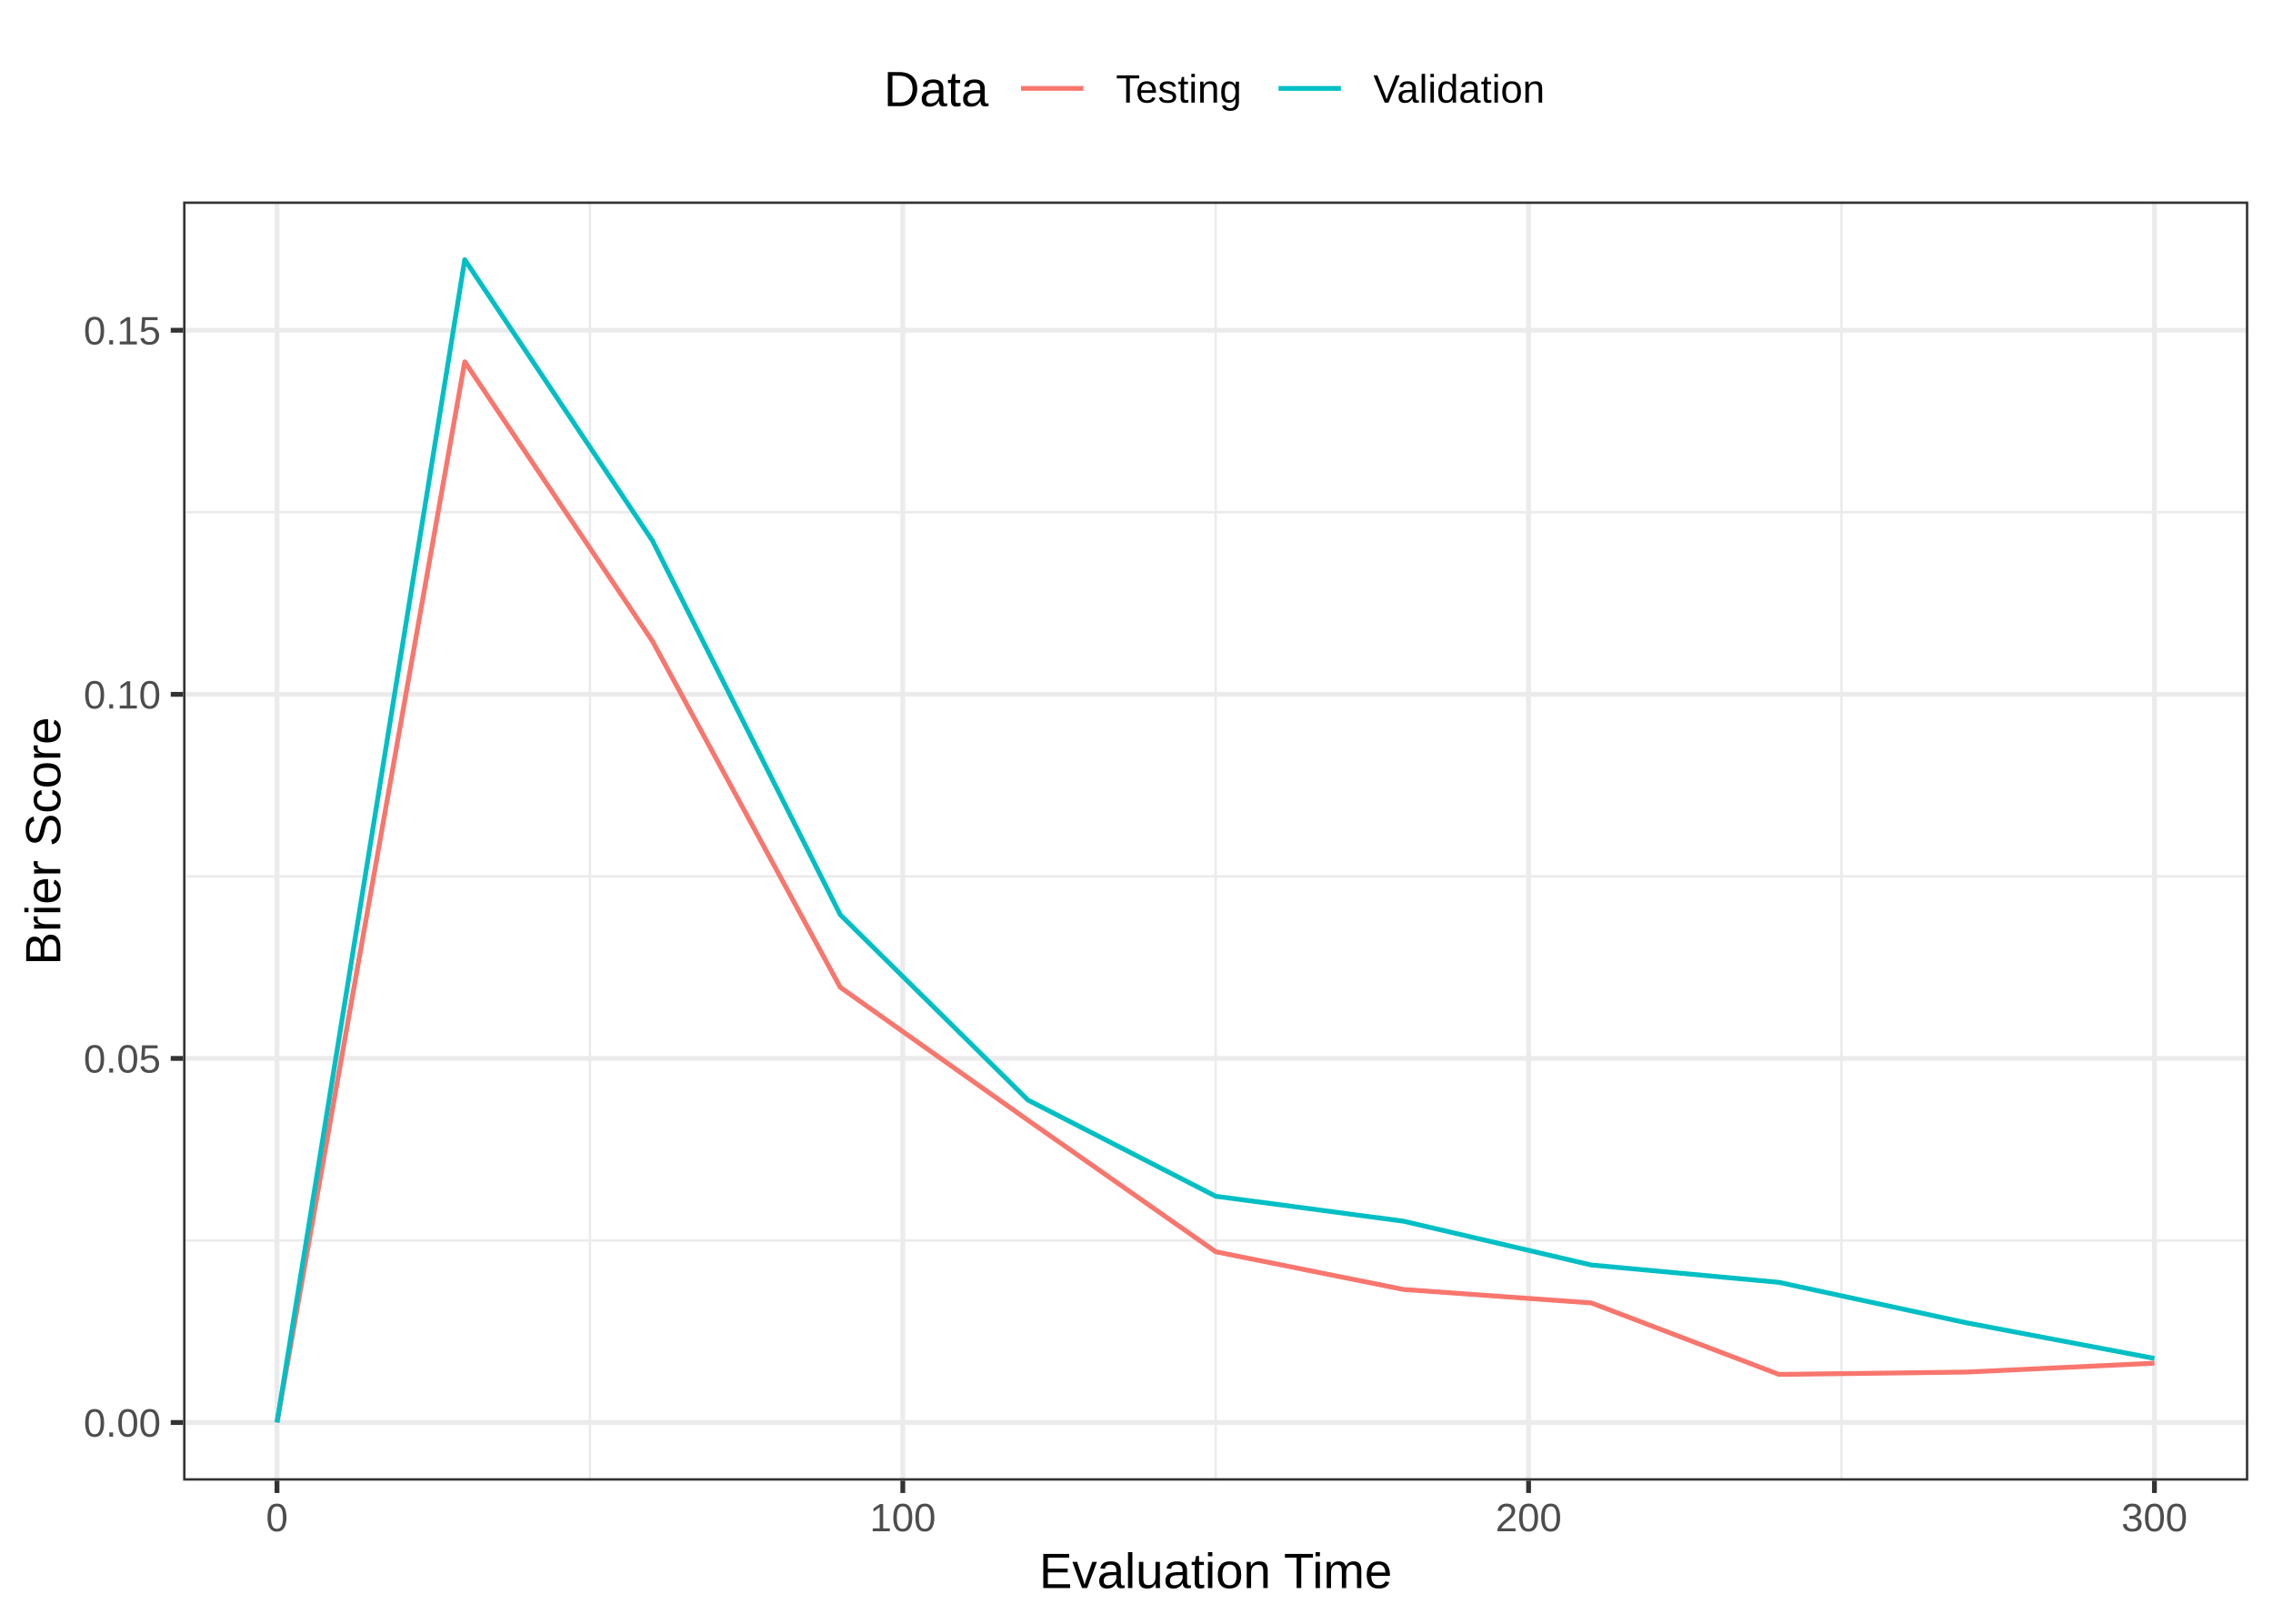
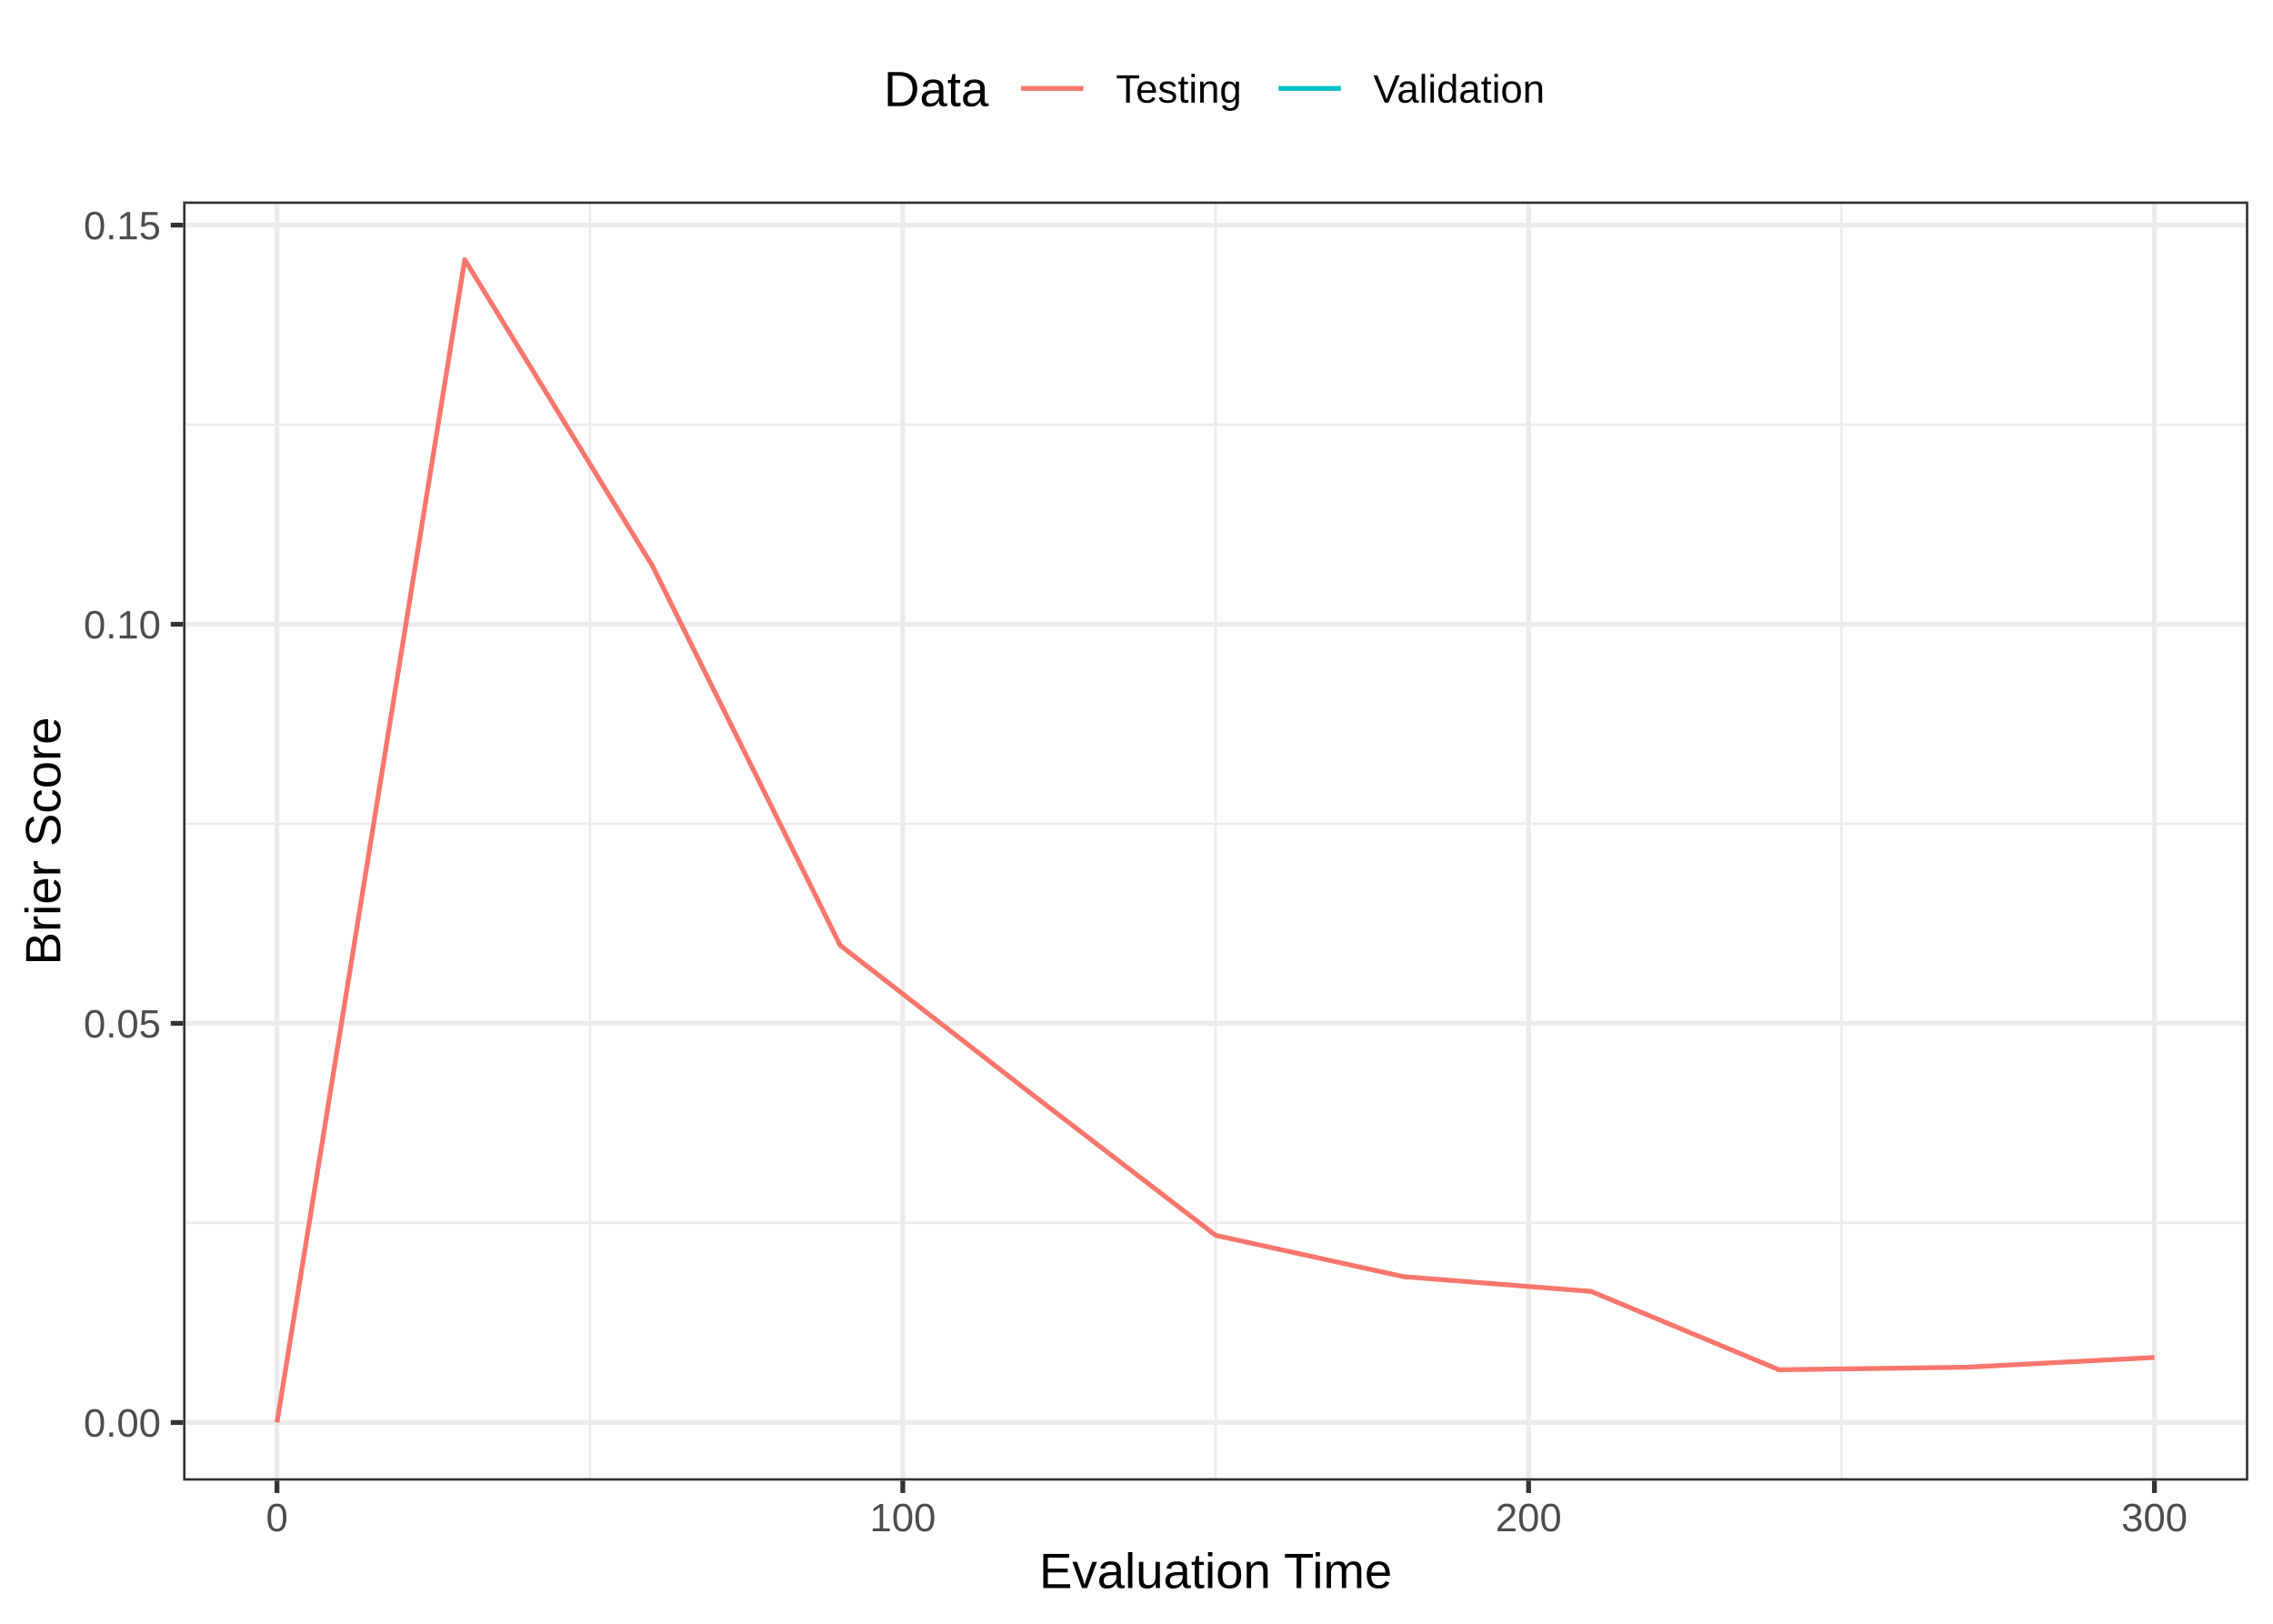
<svg xmlns="http://www.w3.org/2000/svg" class="svglite" width="504.00pt" height="360.00pt" viewBox="0 0 504.00 360.00">
  <defs>
    <style type="text/css">
    .svglite line, .svglite polyline, .svglite polygon, .svglite path, .svglite rect, .svglite circle {
      fill: none;
      stroke: #000000;
      stroke-linecap: round;
      stroke-linejoin: round;
      stroke-miterlimit: 10.00;
    }
    .svglite text {
      white-space: pre;
    }
  </style>
  </defs>
  <rect width="100%" height="100%" style="stroke: none; fill: none;" />
  <defs>
    <clipPath id="cpMC4wMHw1MDQuMDB8MC4wMHwzNjAuMDA=">
      <rect x="0.00" y="0.00" width="504.00" height="360.00" />
    </clipPath>
  </defs>
  <g clip-path="url(#cpMC4wMHw1MDQuMDB8MC4wMHwzNjAuMDA=)">
    <rect x="0.00" y="0.00" width="504.00" height="360.00" style="stroke-width: 1.07; stroke: #FFFFFF; fill: #FFFFFF;" />
  </g>
  <defs>
    <clipPath id="cpNDAuNjB8NDk4LjUyfDQ0LjY4fDMyOC4yNw==">
      <rect x="40.60" y="44.68" width="457.92" height="283.59" />
    </clipPath>
  </defs>
  <g clip-path="url(#cpNDAuNjB8NDk4LjUyfDQ0LjY4fDMyOC4yNw==)">
    <rect x="40.60" y="44.68" width="457.92" height="283.59" style="stroke-width: 1.07; stroke: none; fill: #FFFFFF;" />
-     <polyline points="40.60,275.02 498.52,275.02 " style="stroke-width: 0.53; stroke: #EBEBEB; stroke-linecap: butt;" />
-     <polyline points="40.60,194.30 498.52,194.30 " style="stroke-width: 0.53; stroke: #EBEBEB; stroke-linecap: butt;" />
-     <polyline points="40.60,113.58 498.52,113.58 " style="stroke-width: 0.53; stroke: #EBEBEB; stroke-linecap: butt;" />
+     <polyline points="40.60,271.13 498.52,271.13 " style="stroke-width: 0.53; stroke: #EBEBEB; stroke-linecap: butt;" />
+     <polyline points="40.60,182.64 498.52,182.64 " style="stroke-width: 0.53; stroke: #EBEBEB; stroke-linecap: butt;" />
+     <polyline points="40.60,94.15 498.52,94.15 " style="stroke-width: 0.53; stroke: #EBEBEB; stroke-linecap: butt;" />
    <polyline points="130.80,328.27 130.80,44.68 " style="stroke-width: 0.53; stroke: #EBEBEB; stroke-linecap: butt;" />
    <polyline points="269.56,328.27 269.56,44.68 " style="stroke-width: 0.53; stroke: #EBEBEB; stroke-linecap: butt;" />
    <polyline points="408.32,328.27 408.32,44.68 " style="stroke-width: 0.53; stroke: #EBEBEB; stroke-linecap: butt;" />
    <polyline points="40.60,315.38 498.52,315.38 " style="stroke-width: 1.07; stroke: #EBEBEB; stroke-linecap: butt;" />
-     <polyline points="40.60,234.66 498.52,234.66 " style="stroke-width: 1.07; stroke: #EBEBEB; stroke-linecap: butt;" />
-     <polyline points="40.60,153.94 498.52,153.94 " style="stroke-width: 1.07; stroke: #EBEBEB; stroke-linecap: butt;" />
-     <polyline points="40.60,73.22 498.52,73.22 " style="stroke-width: 1.07; stroke: #EBEBEB; stroke-linecap: butt;" />
+     <polyline points="40.60,226.89 498.52,226.89 " style="stroke-width: 1.07; stroke: #EBEBEB; stroke-linecap: butt;" />
+     <polyline points="40.60,138.40 498.52,138.40 " style="stroke-width: 1.07; stroke: #EBEBEB; stroke-linecap: butt;" />
+     <polyline points="40.60,49.91 498.52,49.91 " style="stroke-width: 1.07; stroke: #EBEBEB; stroke-linecap: butt;" />
    <polyline points="61.42,328.27 61.42,44.68 " style="stroke-width: 1.07; stroke: #EBEBEB; stroke-linecap: butt;" />
    <polyline points="200.18,328.27 200.18,44.68 " style="stroke-width: 1.07; stroke: #EBEBEB; stroke-linecap: butt;" />
    <polyline points="338.94,328.27 338.94,44.68 " style="stroke-width: 1.07; stroke: #EBEBEB; stroke-linecap: butt;" />
    <polyline points="477.71,328.27 477.71,44.68 " style="stroke-width: 1.07; stroke: #EBEBEB; stroke-linecap: butt;" />
-     <polyline points="61.42,315.38 103.05,80.21 144.68,142.17 186.30,218.88 227.93,248.37 269.56,277.53 311.19,285.89 352.82,288.87 394.45,304.72 436.08,304.20 477.71,302.23 " style="stroke-width: 1.07; stroke: #F8766D; stroke-linecap: butt;" />
-     <polyline points="61.42,315.38 103.05,57.57 144.68,119.89 186.30,202.79 227.93,243.90 269.56,265.22 311.19,270.75 352.82,280.46 394.45,284.31 436.08,293.29 477.71,301.18 " style="stroke-width: 1.07; stroke: #00BFC4; stroke-linecap: butt;" />
+     <polyline points="61.42,315.38 103.05,57.57 144.68,125.49 186.30,209.59 227.93,241.92 269.56,273.89 311.19,283.05 352.82,286.32 394.45,303.69 436.08,303.12 477.71,300.96 " style="stroke-width: 1.07; stroke: #F8766D; stroke-linecap: butt;" />
    <rect x="40.60" y="44.68" width="457.92" height="283.59" style="stroke-width: 1.07; stroke: #333333;" />
  </g>
  <g clip-path="url(#cpMC4wMHw1MDQuMDB8MC4wMHwzNjAuMDA=)">
    <text x="35.67" y="318.53" text-anchor="end" style="font-size: 8.80px;fill: #4D4D4D; font-family: &quot;Arial&quot;;" textLength="17.13px" lengthAdjust="spacingAndGlyphs">0.00</text>
-     <text x="35.67" y="237.81" text-anchor="end" style="font-size: 8.80px;fill: #4D4D4D; font-family: &quot;Arial&quot;;" textLength="17.13px" lengthAdjust="spacingAndGlyphs">0.05</text>
-     <text x="35.67" y="157.09" text-anchor="end" style="font-size: 8.80px;fill: #4D4D4D; font-family: &quot;Arial&quot;;" textLength="17.13px" lengthAdjust="spacingAndGlyphs">0.10</text>
-     <text x="35.67" y="76.37" text-anchor="end" style="font-size: 8.80px;fill: #4D4D4D; font-family: &quot;Arial&quot;;" textLength="17.13px" lengthAdjust="spacingAndGlyphs">0.15</text>
+     <text x="35.67" y="230.04" text-anchor="end" style="font-size: 8.80px;fill: #4D4D4D; font-family: &quot;Arial&quot;;" textLength="17.13px" lengthAdjust="spacingAndGlyphs">0.05</text>
+     <text x="35.67" y="141.55" text-anchor="end" style="font-size: 8.80px;fill: #4D4D4D; font-family: &quot;Arial&quot;;" textLength="17.13px" lengthAdjust="spacingAndGlyphs">0.10</text>
+     <text x="35.67" y="53.06" text-anchor="end" style="font-size: 8.80px;fill: #4D4D4D; font-family: &quot;Arial&quot;;" textLength="17.13px" lengthAdjust="spacingAndGlyphs">0.15</text>
    <polyline points="37.86,315.38 40.60,315.38 " style="stroke-width: 1.07; stroke: #333333; stroke-linecap: butt;" />
-     <polyline points="37.86,234.66 40.60,234.66 " style="stroke-width: 1.07; stroke: #333333; stroke-linecap: butt;" />
-     <polyline points="37.86,153.94 40.60,153.94 " style="stroke-width: 1.07; stroke: #333333; stroke-linecap: butt;" />
-     <polyline points="37.86,73.22 40.60,73.22 " style="stroke-width: 1.07; stroke: #333333; stroke-linecap: butt;" />
+     <polyline points="37.86,226.89 40.60,226.89 " style="stroke-width: 1.07; stroke: #333333; stroke-linecap: butt;" />
+     <polyline points="37.86,138.40 40.60,138.40 " style="stroke-width: 1.07; stroke: #333333; stroke-linecap: butt;" />
+     <polyline points="37.86,49.91 40.60,49.91 " style="stroke-width: 1.07; stroke: #333333; stroke-linecap: butt;" />
    <polyline points="61.42,331.01 61.42,328.27 " style="stroke-width: 1.07; stroke: #333333; stroke-linecap: butt;" />
    <polyline points="200.18,331.01 200.18,328.27 " style="stroke-width: 1.07; stroke: #333333; stroke-linecap: butt;" />
    <polyline points="338.94,331.01 338.94,328.27 " style="stroke-width: 1.07; stroke: #333333; stroke-linecap: butt;" />
    <polyline points="477.71,331.01 477.71,328.27 " style="stroke-width: 1.07; stroke: #333333; stroke-linecap: butt;" />
    <text x="61.42" y="339.50" text-anchor="middle" style="font-size: 8.80px;fill: #4D4D4D; font-family: &quot;Arial&quot;;" textLength="4.90px" lengthAdjust="spacingAndGlyphs">0</text>
    <text x="200.18" y="339.50" text-anchor="middle" style="font-size: 8.80px;fill: #4D4D4D; font-family: &quot;Arial&quot;;" textLength="14.69px" lengthAdjust="spacingAndGlyphs">100</text>
    <text x="338.94" y="339.50" text-anchor="middle" style="font-size: 8.80px;fill: #4D4D4D; font-family: &quot;Arial&quot;;" textLength="14.69px" lengthAdjust="spacingAndGlyphs">200</text>
    <text x="477.71" y="339.50" text-anchor="middle" style="font-size: 8.80px;fill: #4D4D4D; font-family: &quot;Arial&quot;;" textLength="14.69px" lengthAdjust="spacingAndGlyphs">300</text>
    <text x="269.56" y="352.09" text-anchor="middle" style="font-size: 11.00px; font-family: &quot;Arial&quot;;" textLength="78.87px" lengthAdjust="spacingAndGlyphs">Evaluation Time</text>
    <text transform="translate(13.37,186.47) rotate(-90)" text-anchor="middle" style="font-size: 11.00px; font-family: &quot;Arial&quot;;" textLength="55.02px" lengthAdjust="spacingAndGlyphs">Brier Score</text>
    <rect x="190.48" y="5.48" width="158.16" height="28.24" style="stroke-width: 1.07; stroke: none; fill: #FFFFFF;" />
    <text x="195.96" y="23.54" style="font-size: 11.00px; font-family: &quot;Arial&quot;;" textLength="23.23px" lengthAdjust="spacingAndGlyphs">Data</text>
    <rect x="224.67" y="10.96" width="17.28" height="17.28" style="stroke-width: 1.07; stroke: none; fill: #FFFFFF;" />
    <line x1="226.40" y1="19.60" x2="240.23" y2="19.60" style="stroke-width: 1.07; stroke: #F8766D; stroke-linecap: butt;" />
    <rect x="281.76" y="10.96" width="17.28" height="17.28" style="stroke-width: 1.07; stroke: none; fill: #FFFFFF;" />
    <line x1="283.49" y1="19.60" x2="297.32" y2="19.60" style="stroke-width: 1.07; stroke: #00BFC4; stroke-linecap: butt;" />
    <text x="247.43" y="22.75" style="font-size: 8.80px; font-family: &quot;Arial&quot;;" textLength="28.85px" lengthAdjust="spacingAndGlyphs">Testing</text>
    <text x="304.52" y="22.75" style="font-size: 8.80px; font-family: &quot;Arial&quot;;" textLength="38.64px" lengthAdjust="spacingAndGlyphs">Validation</text>
  </g>
</svg>
